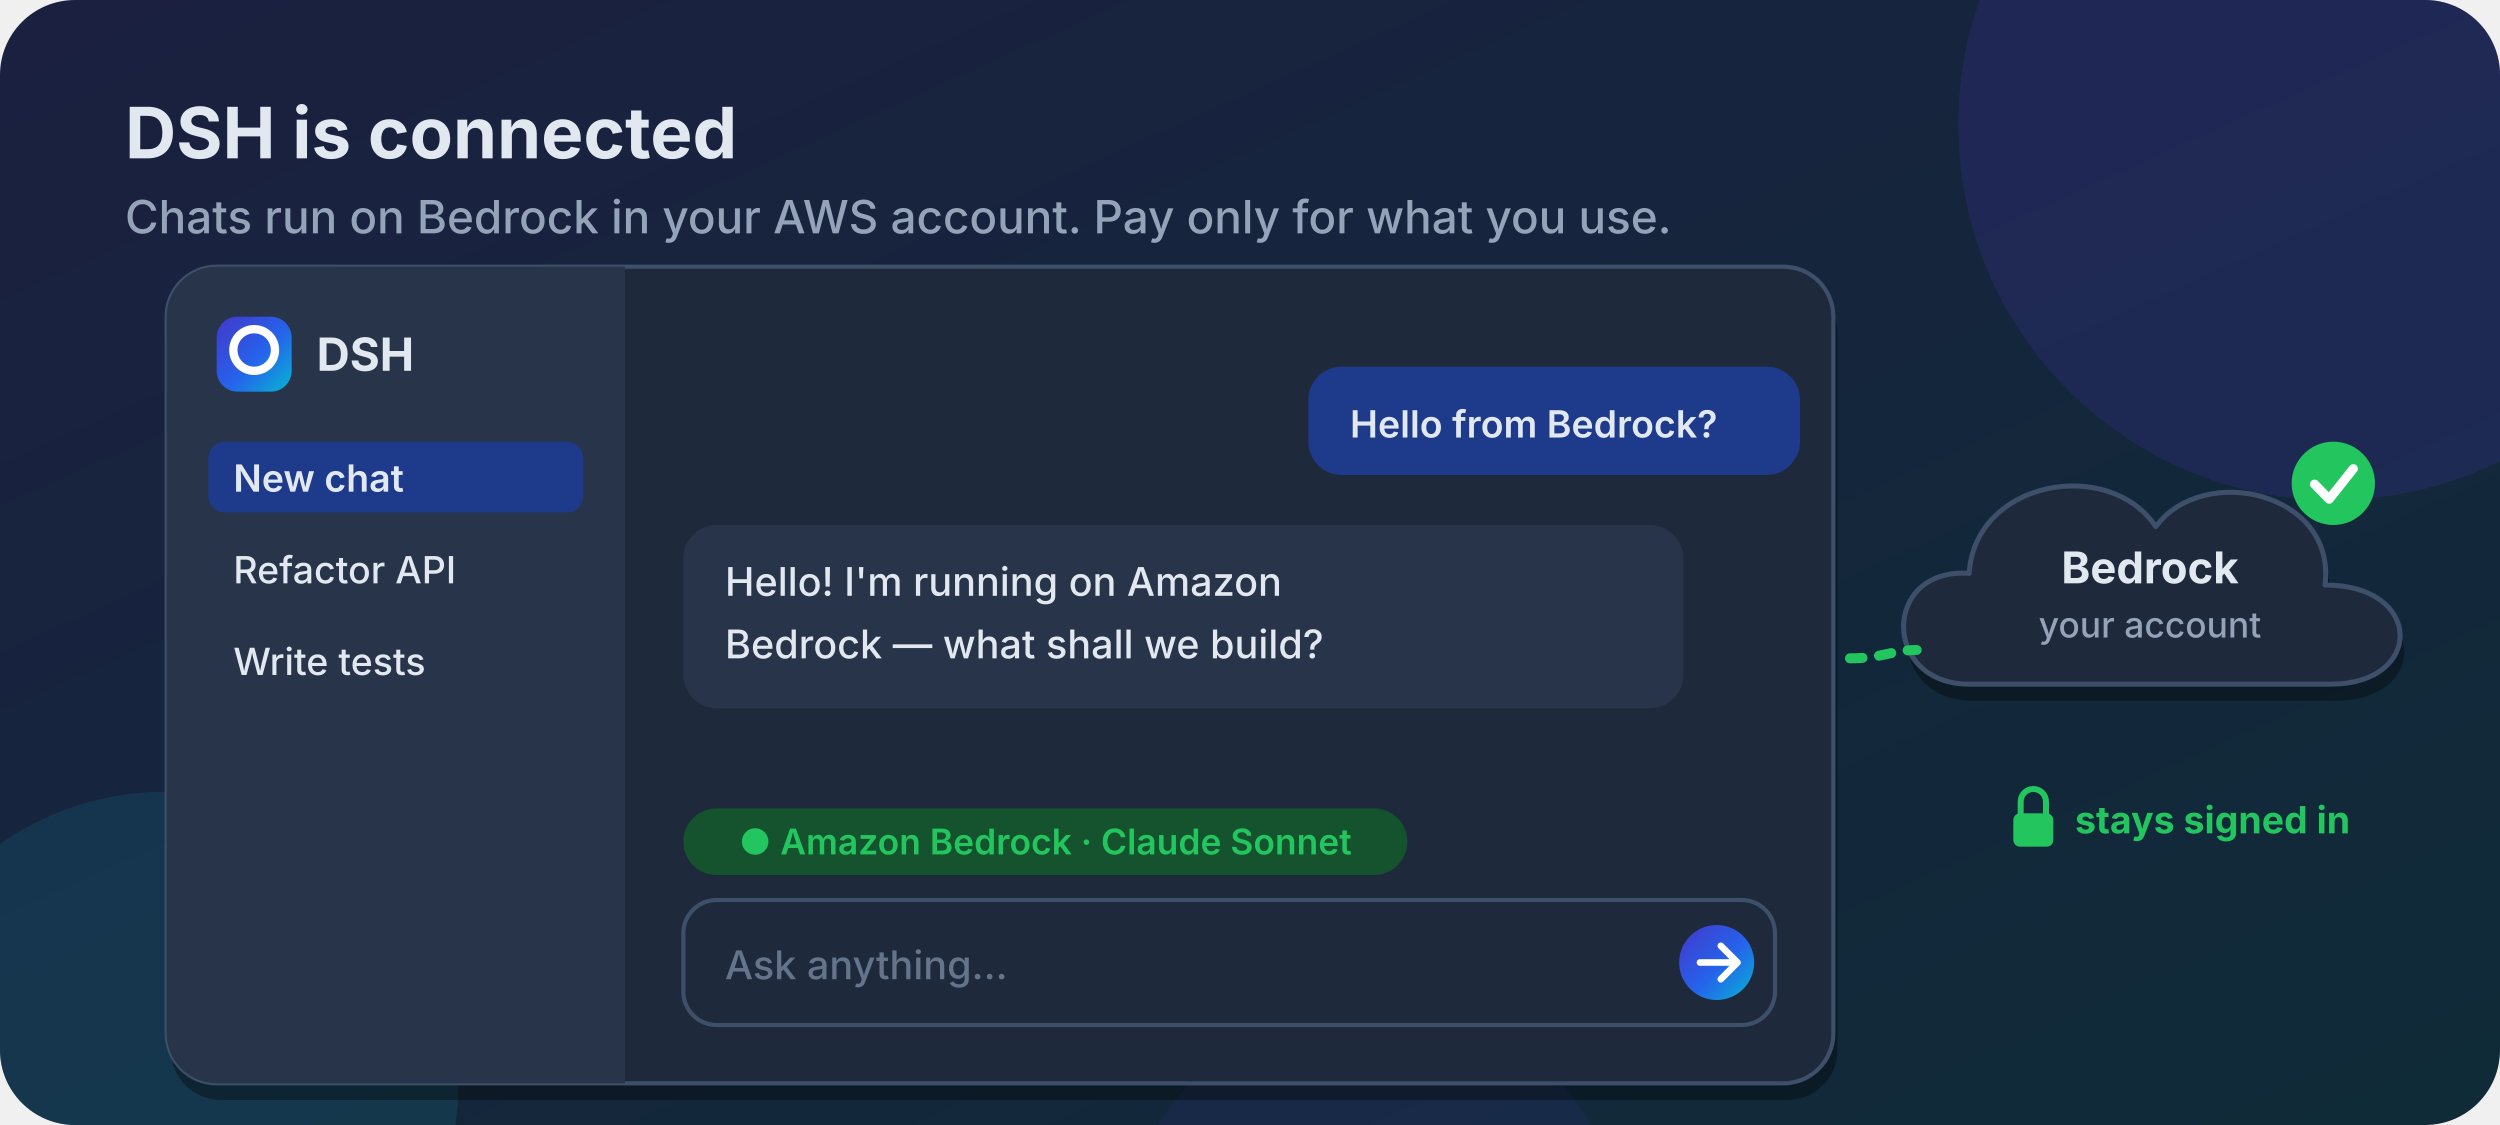
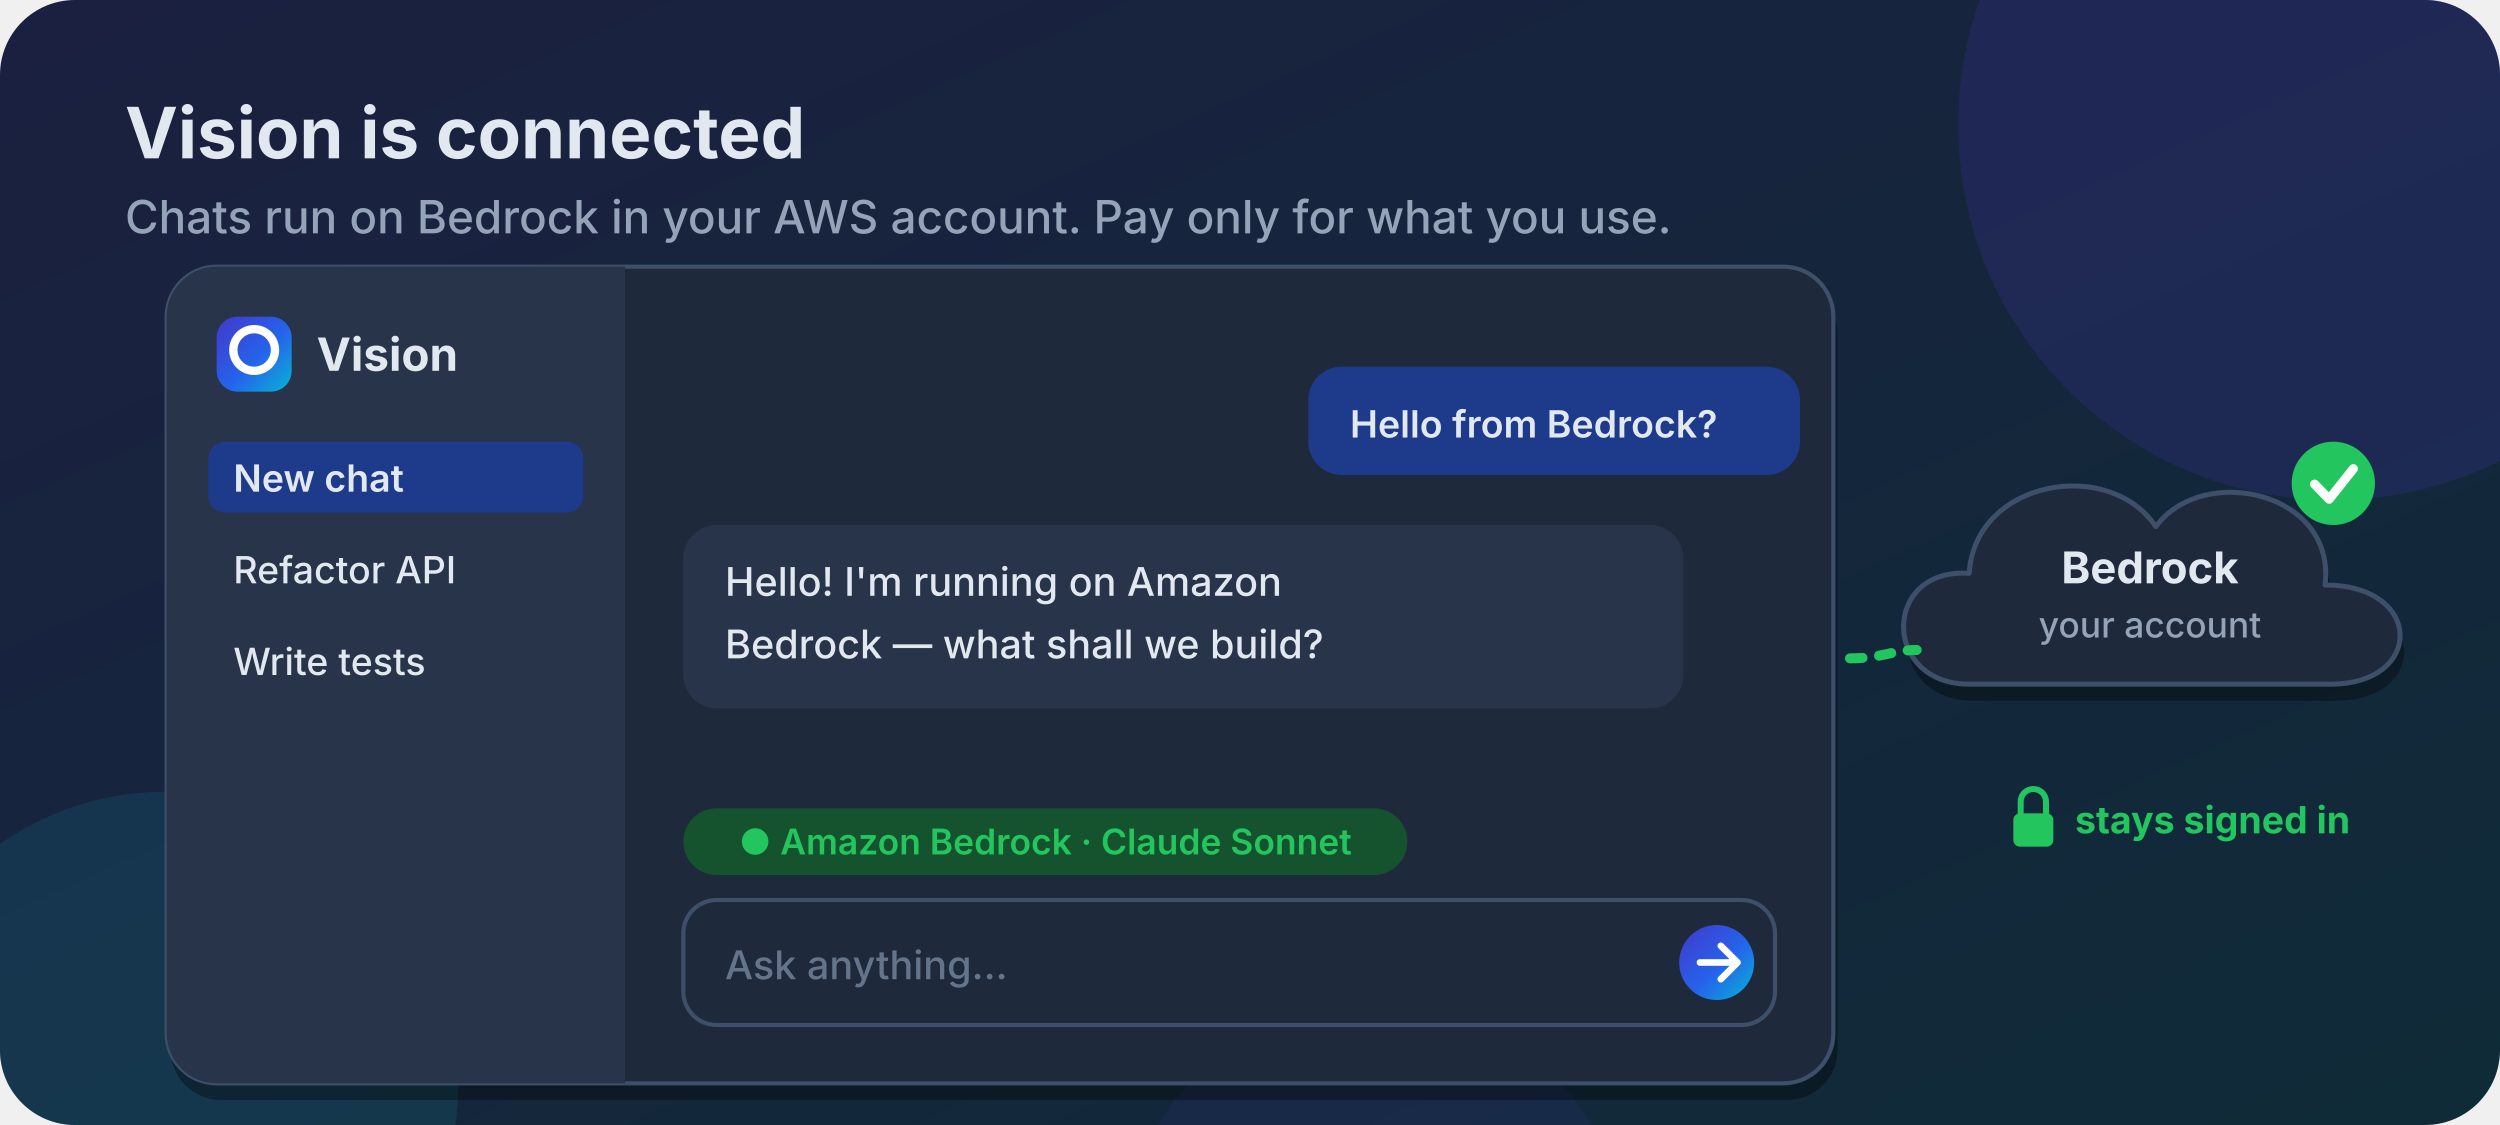
<svg xmlns="http://www.w3.org/2000/svg" width="600" height="270" viewBox="0 0 600 270">
  <defs>
    <linearGradient id="bg" x1="0" y1="0" x2="1" y2="1">
      <stop offset="0" stop-color="#1b2040" />
      <stop offset="1" stop-color="#0f2b38" />
    </linearGradient>
    <linearGradient id="brand" x1="0" y1="0" x2="1" y2="1">
      <stop offset="0" stop-color="#4338ca" />
      <stop offset="0.55" stop-color="#2563eb" />
      <stop offset="1" stop-color="#06b6d4" />
    </linearGradient>
    <linearGradient id="brandH" x1="0" y1="0" x2="1" y2="0">
      <stop offset="0" stop-color="#4338ca" />
      <stop offset="0.55" stop-color="#2563eb" />
      <stop offset="1" stop-color="#06b6d4" />
    </linearGradient>
    <pattern id="mesh" width="5" height="5" patternUnits="userSpaceOnUse">
      <rect width="5" height="5" fill="#c09a57" />
      <circle cx="2.5" cy="2.5" r="1.25" fill="#e9d4a4" opacity="0.8" />
    </pattern>
    <clipPath id="frame">
      <rect x="0" y="0" width="600" height="270" rx="18" />
    </clipPath>
  </defs>
  <g clip-path="url(#frame)">
    <rect width="600" height="270" fill="url(#bg)" />
    <circle cx="560" cy="30" r="90" fill="#312e81" opacity="0.35" />
    <circle cx="40" cy="260" r="70" fill="#155e75" opacity="0.3" />
    <circle cx="330.0" cy="300" r="60" fill="#312e81" opacity="0.18" />
    <rect x="41" y="68" width="400" height="196" rx="12" fill="#000000" opacity="0.35" />
    <rect x="40" y="64" width="400" height="196" rx="12" fill="#1e293b" stroke="#3e4f69" stroke-width="1" />
    <path d="M40,76 A12,12 0 0 1 52,64 H150 V260 H52 A12,12 0 0 1 40,248 Z" fill="#273449" />
    <rect x="52" y="76" width="18" height="18" rx="5" fill="url(#brand)" />
    <circle cx="61" cy="84" r="5" fill="none" stroke="#ffffff" stroke-width="2" />
-     <text x="76" y="89" font-family="Inter, 'Segoe UI', 'Liberation Sans', Arial, sans-serif" font-size="11" font-weight="700" fill="#e2e8f0" text-anchor="start">DSH</text>
+     <text x="76" y="89" font-family="Inter, 'Segoe UI', 'Liberation Sans', Arial, sans-serif" font-size="11" font-weight="700" fill="#e2e8f0" text-anchor="start">Vision</text>
    <rect x="50" y="106" width="90" height="17" rx="4" fill="#1e3a8a" />
    <text x="56" y="118" font-family="Inter, 'Segoe UI', 'Liberation Sans', Arial, sans-serif" font-size="9" font-weight="600" fill="#e2e8f0" text-anchor="start">New chat</text>
    <rect x="50" y="128" width="90" height="17" rx="4" fill="none" />
    <text x="56" y="140" font-family="Inter, 'Segoe UI', 'Liberation Sans', Arial, sans-serif" font-size="9" font-weight="500" fill="#e2e8f0" text-anchor="start">Refactor API</text>
    <rect x="50" y="150" width="90" height="17" rx="4" fill="none" />
    <text x="56" y="162" font-family="Inter, 'Segoe UI', 'Liberation Sans', Arial, sans-serif" font-size="9" font-weight="500" fill="#e2e8f0" text-anchor="start">Write tests</text>
    <rect x="314" y="88" width="118" height="26" rx="8" fill="#1e3a8a" />
    <text x="324" y="105" font-family="Inter, 'Segoe UI', 'Liberation Sans', Arial, sans-serif" font-size="9" font-weight="600" fill="#e2e8f0" text-anchor="start">Hello from Bedrock?</text>
    <rect x="164" y="126" width="240" height="44" rx="8" fill="#273449" />
    <text x="174" y="143" font-family="Inter, 'Segoe UI', 'Liberation Sans', Arial, sans-serif" font-size="9.5" font-weight="500" fill="#e2e8f0" text-anchor="start">Hello! I'm running on Amazon</text>
    <text x="174" y="158" font-family="Inter, 'Segoe UI', 'Liberation Sans', Arial, sans-serif" font-size="9.5" font-weight="500" fill="#e2e8f0" text-anchor="start">Bedrock — what shall we build?</text>
    <rect x="164" y="216" width="262" height="30" rx="8" fill="#1e293b" stroke="#3e4f69" stroke-width="1" />
    <text x="174" y="235" font-family="Inter, 'Segoe UI', 'Liberation Sans', Arial, sans-serif" font-size="9.5" font-weight="500" fill="#64748b" text-anchor="start">Ask anything…</text>
    <circle cx="412" cy="231" r="9" fill="url(#brand)" />
    <path d="M408,231 H416 M413,227 L417,231 L413,235" fill="none" stroke="#ffffff" stroke-width="1.6" stroke-linecap="round" stroke-linejoin="round" />
    <rect x="164" y="194" width="173.76" height="16" rx="8.0" fill="#14532d" />
    <text x="250.88" y="205.06" font-family="Inter, 'Segoe UI', 'Liberation Sans', Arial, sans-serif" font-size="8.5" font-weight="600" fill="#22c55e" text-anchor="middle">● Amazon Bedrock · Claude Sonnet</text>
    <path transform="translate(1,4)" d="M472.6,164.2 C451.6,164.2 451.6,136.2 472.6,137.6 C474.0,115.2 506.2,109.6 517.4,126.4 C528.6,111.0 560.8,118.0 558.0,140.4 C581.8,140.4 581.8,164.2 559.4,164.2 Z" fill="#000000" opacity="0.35" />
    <path d="M472.6,164.2 C451.6,164.2 451.6,136.2 472.6,137.6 C474.0,115.2 506.2,109.6 517.4,126.4 C528.6,111.0 560.8,118.0 558.0,140.4 C581.8,140.4 581.8,164.2 559.4,164.2 Z" fill="#1e293b" stroke="#3e4f69" stroke-width="1.2" stroke-linecap="round" stroke-linejoin="round" />
    <text x="516" y="140" font-family="Inter, 'Segoe UI', 'Liberation Sans', Arial, sans-serif" font-size="10.5" font-weight="700" fill="#e2e8f0" text-anchor="middle">Bedrock</text>
    <text x="516" y="153" font-family="Inter, 'Segoe UI', 'Liberation Sans', Arial, sans-serif" font-size="8.5" font-weight="500" fill="#94a3b8" text-anchor="middle">your account</text>
    <circle cx="560" cy="116" r="10" fill="#22c55e" />
    <path d="M555.5,116.2 L559.0,119.8 L564.8,112.5" fill="none" stroke="#ffffff" stroke-width="2.2" stroke-linecap="round" stroke-linejoin="round" />
    <path d="M444,158 C452,158 454,156 460,156" fill="none" stroke="#22c55e" stroke-width="2.4" stroke-linecap="round" stroke-linejoin="round" stroke-dasharray="3 4" />
    <path d="M484.96,195.2 V192.4 A3.04,3.04 0 0 1 491.04,192.4 V195.2" fill="none" stroke="#22c55e" stroke-width="1.44" stroke-linecap="round" stroke-linejoin="round" />
    <rect x="483.2" y="195.2" width="9.6" height="8.0" rx="1.6" fill="#22c55e" />
    <text x="498" y="200" font-family="Inter, 'Segoe UI', 'Liberation Sans', Arial, sans-serif" font-size="9" font-weight="700" fill="#22c55e" text-anchor="start">stays signed in</text>
-     <text x="30" y="38" font-family="Inter, 'Segoe UI', 'Liberation Sans', Arial, sans-serif" font-size="17" font-weight="700" fill="#e2e8f0" text-anchor="start">DSH is connected</text>
+     <text x="30" y="38" font-family="Inter, 'Segoe UI', 'Liberation Sans', Arial, sans-serif" font-size="17" font-weight="700" fill="#e2e8f0" text-anchor="start">Vision is connected</text>
    <text x="30" y="56" font-family="Inter, 'Segoe UI', 'Liberation Sans', Arial, sans-serif" font-size="11" font-weight="500" fill="#94a3b8" text-anchor="start">Chats run on Bedrock in your AWS account. Pay only for what you use.</text>
  </g>
</svg>
